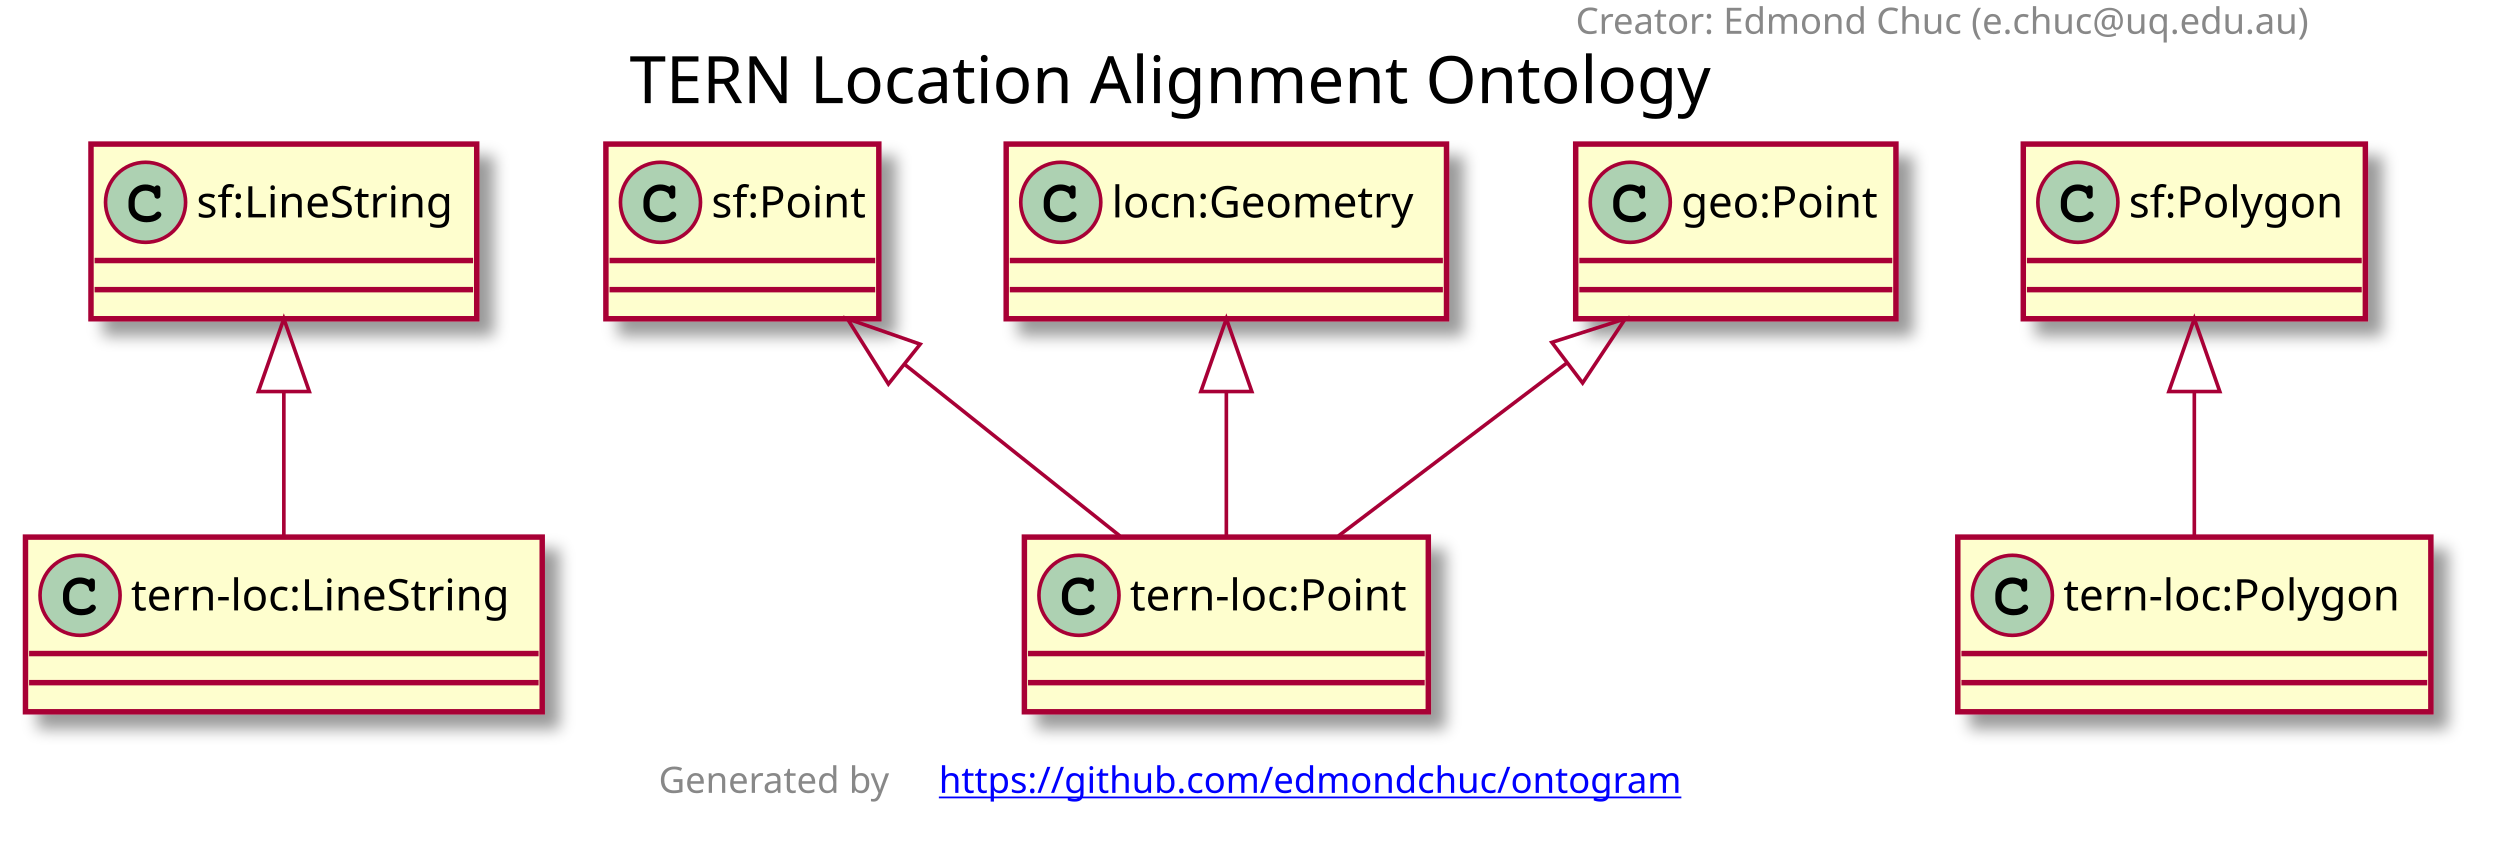
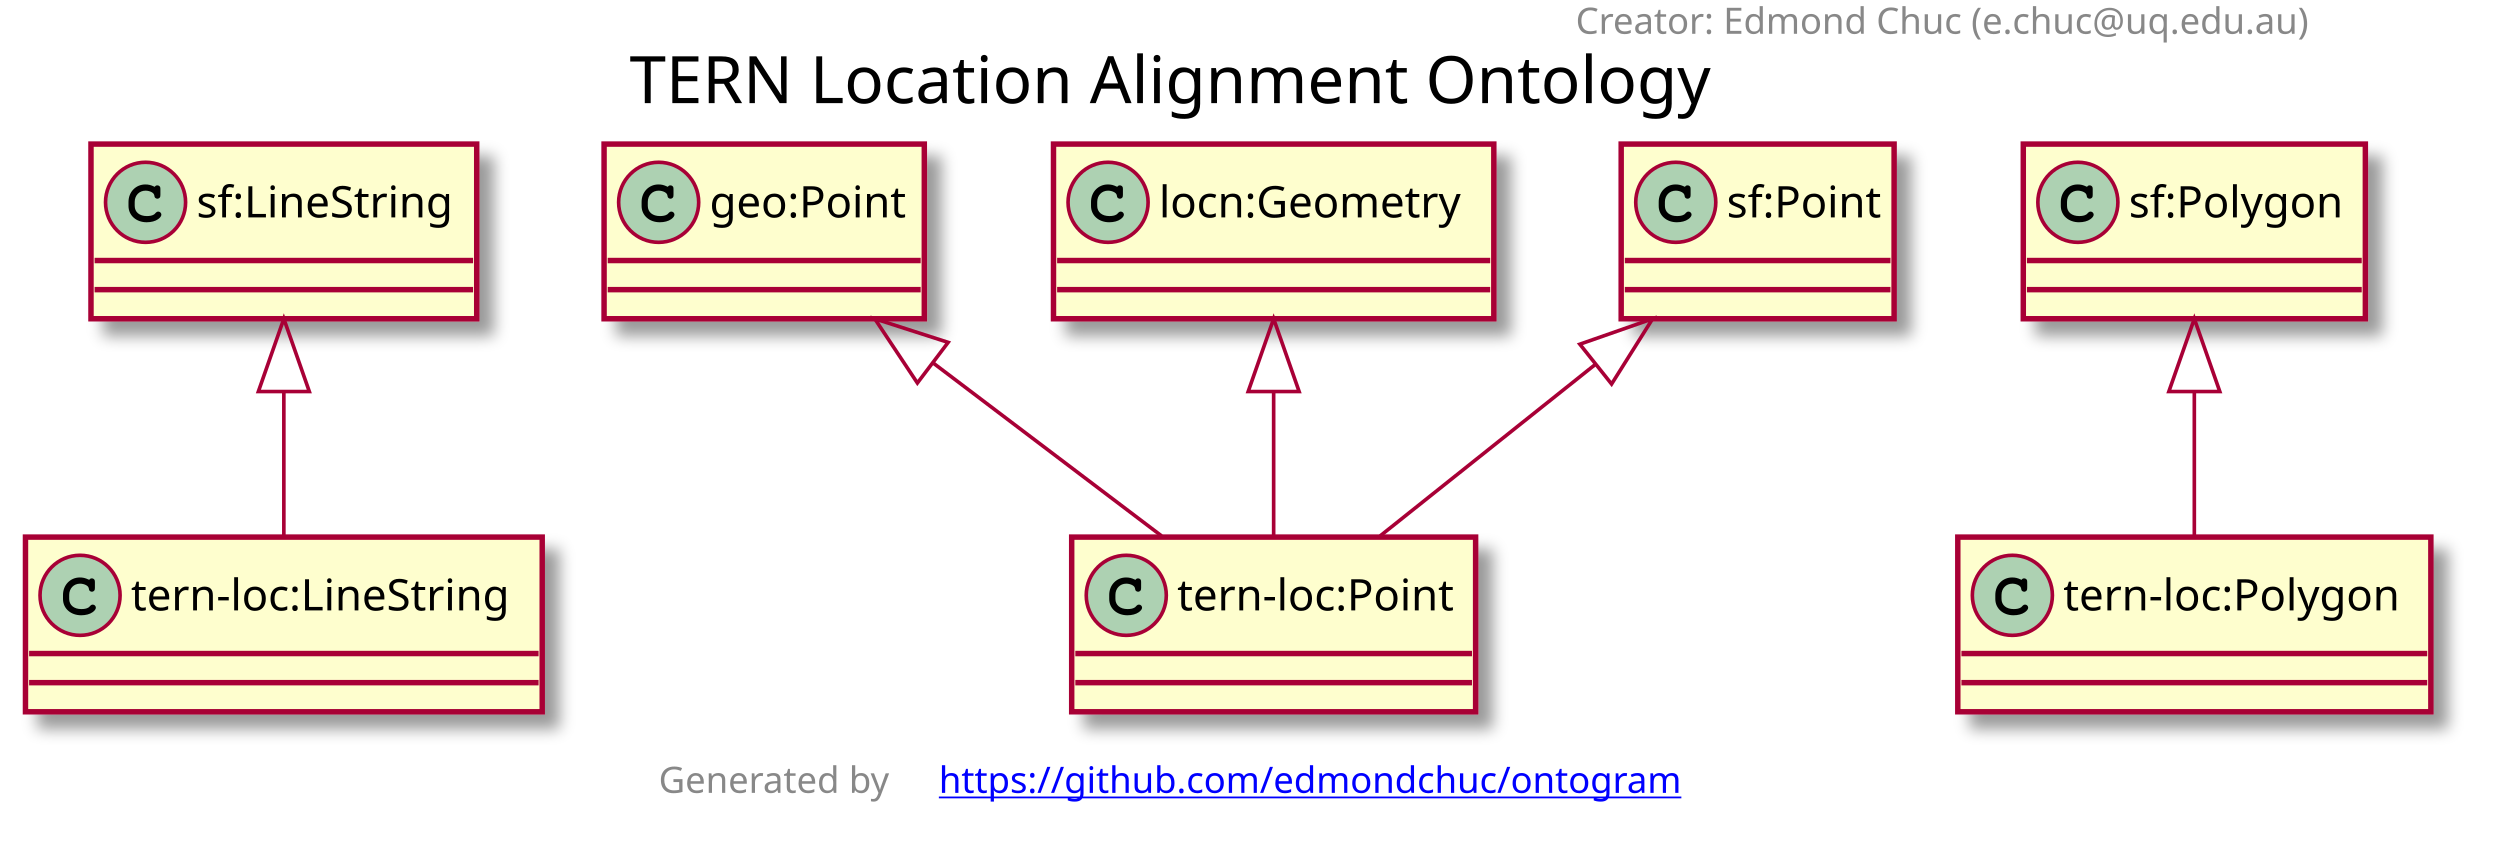
<svg xmlns="http://www.w3.org/2000/svg" xmlns:xlink="http://www.w3.org/1999/xlink" contentScriptType="application/ecmascript" contentStyleType="text/css" height="231px" preserveAspectRatio="none" style="width:687px;height:231px;" version="1.1" viewBox="0 0 687 231" width="687px" zoomAndPan="magnify">
  <defs>
-     <filter height="300%" id="fvb17tw1ye2cy" width="300%" x="-1" y="-1">
+     <filter height="300%" id="f1tpg5pbrumf7k" width="300%" x="-1" y="-1">
      <feGaussianBlur result="blurOut" stdDeviation="2.0" />
      <feColorMatrix in="blurOut" result="blurOut2" type="matrix" values="0 0 0 0 0 0 0 0 0 0 0 0 0 0 0 0 0 0 .4 0" />
      <feOffset dx="4.0" dy="4.0" in="blurOut2" result="blurOut3" />
      <feBlend in="SourceGraphic" in2="blurOut3" mode="normal" />
    </filter>
  </defs>
  <g>
    <text fill="#888888" font-family="sans-serif" font-size="10" lengthAdjust="spacingAndGlyphs" textLength="236" x="433" y="9.282">Creator: Edmond Chuc (e.chuc@uq.edu.au)</text>
    <text fill="#000000" font-family="sans-serif" font-size="18" lengthAdjust="spacingAndGlyphs" textLength="323" x="173" y="28.349">TERN Location Alignment Ontology</text>
-     <rect fill="#FEFECE" filter="url(#fvb17tw1ye2cy)" height="48" id="sf:LineString" style="stroke: #A80036; stroke-width: 1.5;" width="106" x="25" y="39.594" />
+     <rect fill="#FEFECE" filter="url(#f1tpg5pbrumf7k)" height="48" id="sf:LineString" style="stroke: #A80036; stroke-width: 1.5;" width="106" x="25" y="39.594" />
    <ellipse cx="40" cy="55.594" fill="#ADD1B2" rx="11" ry="11" style="stroke: #A80036; stroke-width: 1.0;" />
    <path d="M42.344,51.266 C41.406,50.828 40.812,50.688 39.938,50.688 C37.312,50.688 35.312,52.766 35.312,55.484 L35.312,56.609 C35.312,59.188 37.422,61.078 40.312,61.078 C41.531,61.078 42.688,60.781 43.438,60.234 C44.016,59.828 44.344,59.375 44.344,58.984 C44.344,58.531 43.953,58.141 43.484,58.141 C43.266,58.141 43.062,58.219 42.875,58.406 C42.422,58.891 42.422,58.891 42.234,58.984 C41.812,59.25 41.125,59.375 40.359,59.375 C38.312,59.375 37.016,58.281 37.016,56.578 L37.016,55.484 C37.016,53.703 38.266,52.391 40,52.391 C40.578,52.391 41.188,52.547 41.656,52.797 C42.141,53.078 42.312,53.297 42.406,53.703 C42.469,54.109 42.5,54.234 42.641,54.359 C42.781,54.5 43.016,54.609 43.234,54.609 C43.5,54.609 43.766,54.469 43.938,54.25 C44.047,54.094 44.078,53.906 44.078,53.484 L44.078,52.062 C44.078,51.625 44.062,51.5 43.969,51.344 C43.812,51.078 43.531,50.938 43.234,50.938 C42.938,50.938 42.734,51.031 42.516,51.344 L42.344,51.266 Z " />
    <text fill="#000000" font-family="sans-serif" font-size="12" lengthAdjust="spacingAndGlyphs" textLength="74" x="54" y="59.748">sf:LineString</text>
    <line style="stroke: #A80036; stroke-width: 1.5;" x1="26" x2="130" y1="71.594" y2="71.594" />
    <line style="stroke: #A80036; stroke-width: 1.5;" x1="26" x2="130" y1="79.594" y2="79.594" />
    <a href="https://w3id.org/tern/ontologies/loc/LineString" target="_top" title="https://w3id.org/tern/ontologies/loc/LineString" xlink:actuate="onRequest" xlink:href="https://w3id.org/tern/ontologies/loc/LineString" xlink:show="new" xlink:title="https://w3id.org/tern/ontologies/loc/LineString" xlink:type="simple">
-       <rect codeLine="7" fill="#FEFECE" filter="url(#fvb17tw1ye2cy)" height="48" id="tern-loc:LineString" style="stroke: #A80036; stroke-width: 1.5;" width="142" x="7" y="147.594" />
+       <rect codeLine="7" fill="#FEFECE" filter="url(#f1tpg5pbrumf7k)" height="48" id="tern-loc:LineString" style="stroke: #A80036; stroke-width: 1.5;" width="142" x="7" y="147.594" />
      <ellipse cx="22" cy="163.594" fill="#ADD1B2" rx="11" ry="11" style="stroke: #A80036; stroke-width: 1.0;" />
      <path d="M24.344,159.266 C23.406,158.828 22.812,158.688 21.938,158.688 C19.312,158.688 17.312,160.766 17.312,163.484 L17.312,164.609 C17.312,167.188 19.422,169.078 22.312,169.078 C23.531,169.078 24.688,168.781 25.438,168.234 C26.016,167.828 26.344,167.375 26.344,166.984 C26.344,166.531 25.953,166.141 25.484,166.141 C25.266,166.141 25.062,166.219 24.875,166.406 C24.422,166.891 24.422,166.891 24.234,166.984 C23.812,167.25 23.125,167.375 22.359,167.375 C20.312,167.375 19.016,166.281 19.016,164.578 L19.016,163.484 C19.016,161.703 20.266,160.391 22,160.391 C22.578,160.391 23.188,160.547 23.656,160.797 C24.141,161.078 24.312,161.297 24.406,161.703 C24.469,162.109 24.5,162.234 24.641,162.359 C24.781,162.5 25.016,162.609 25.234,162.609 C25.5,162.609 25.766,162.469 25.938,162.25 C26.047,162.094 26.078,161.906 26.078,161.484 L26.078,160.062 C26.078,159.625 26.062,159.5 25.969,159.344 C25.812,159.078 25.531,158.938 25.234,158.938 C24.938,158.938 24.734,159.031 24.516,159.344 L24.344,159.266 Z " />
      <text fill="#000000" font-family="sans-serif" font-size="12" lengthAdjust="spacingAndGlyphs" textLength="110" x="36" y="167.748">tern-loc:LineString</text>
      <line style="stroke: #A80036; stroke-width: 1.5;" x1="8" x2="148" y1="179.594" y2="179.594" />
      <line style="stroke: #A80036; stroke-width: 1.5;" x1="8" x2="148" y1="187.594" y2="187.594" />
    </a>
-     <rect fill="#FEFECE" filter="url(#fvb17tw1ye2cy)" height="48" id="sf:Point" style="stroke: #A80036; stroke-width: 1.5;" width="75" x="166.5" y="39.594" />
-     <ellipse cx="181.5" cy="55.594" fill="#ADD1B2" rx="11" ry="11" style="stroke: #A80036; stroke-width: 1.0;" />
-     <path d="M183.844,51.266 C182.906,50.828 182.312,50.688 181.438,50.688 C178.812,50.688 176.812,52.766 176.812,55.484 L176.812,56.609 C176.812,59.188 178.922,61.078 181.812,61.078 C183.031,61.078 184.188,60.781 184.938,60.234 C185.516,59.828 185.844,59.375 185.844,58.984 C185.844,58.531 185.453,58.141 184.984,58.141 C184.766,58.141 184.562,58.219 184.375,58.406 C183.922,58.891 183.922,58.891 183.734,58.984 C183.312,59.25 182.625,59.375 181.859,59.375 C179.812,59.375 178.516,58.281 178.516,56.578 L178.516,55.484 C178.516,53.703 179.766,52.391 181.5,52.391 C182.078,52.391 182.688,52.547 183.156,52.797 C183.641,53.078 183.812,53.297 183.906,53.703 C183.969,54.109 184,54.234 184.141,54.359 C184.281,54.5 184.516,54.609 184.734,54.609 C185,54.609 185.266,54.469 185.438,54.25 C185.547,54.094 185.578,53.906 185.578,53.484 L185.578,52.062 C185.578,51.625 185.562,51.5 185.469,51.344 C185.312,51.078 185.031,50.938 184.734,50.938 C184.438,50.938 184.234,51.031 184.016,51.344 L183.844,51.266 Z " />
-     <text fill="#000000" font-family="sans-serif" font-size="12" lengthAdjust="spacingAndGlyphs" textLength="43" x="195.5" y="59.748">sf:Point</text>
-     <line style="stroke: #A80036; stroke-width: 1.5;" x1="167.5" x2="240.5" y1="71.594" y2="71.594" />
-     <line style="stroke: #A80036; stroke-width: 1.5;" x1="167.5" x2="240.5" y1="79.594" y2="79.594" />
+     <rect fill="#FEFECE" filter="url(#f1tpg5pbrumf7k)" height="48" id="geo:Point" style="stroke: #A80036; stroke-width: 1.5;" width="88" x="166" y="39.594" />
+     <ellipse cx="181" cy="55.594" fill="#ADD1B2" rx="11" ry="11" style="stroke: #A80036; stroke-width: 1.0;" />
+     <path d="M183.344,51.266 C182.406,50.828 181.812,50.688 180.938,50.688 C178.312,50.688 176.312,52.766 176.312,55.484 L176.312,56.609 C176.312,59.188 178.422,61.078 181.312,61.078 C182.531,61.078 183.688,60.781 184.438,60.234 C185.016,59.828 185.344,59.375 185.344,58.984 C185.344,58.531 184.953,58.141 184.484,58.141 C184.266,58.141 184.062,58.219 183.875,58.406 C183.422,58.891 183.422,58.891 183.234,58.984 C182.812,59.25 182.125,59.375 181.359,59.375 C179.312,59.375 178.016,58.281 178.016,56.578 L178.016,55.484 C178.016,53.703 179.266,52.391 181,52.391 C181.578,52.391 182.188,52.547 182.656,52.797 C183.141,53.078 183.312,53.297 183.406,53.703 C183.469,54.109 183.5,54.234 183.641,54.359 C183.781,54.5 184.016,54.609 184.234,54.609 C184.5,54.609 184.766,54.469 184.938,54.25 C185.047,54.094 185.078,53.906 185.078,53.484 L185.078,52.062 C185.078,51.625 185.062,51.5 184.969,51.344 C184.812,51.078 184.531,50.938 184.234,50.938 C183.938,50.938 183.734,51.031 183.516,51.344 L183.344,51.266 Z " />
+     <text fill="#000000" font-family="sans-serif" font-size="12" lengthAdjust="spacingAndGlyphs" textLength="56" x="195" y="59.748">geo:Point</text>
+     <line style="stroke: #A80036; stroke-width: 1.5;" x1="167" x2="253" y1="71.594" y2="71.594" />
+     <line style="stroke: #A80036; stroke-width: 1.5;" x1="167" x2="253" y1="79.594" y2="79.594" />
    <a href="https://w3id.org/tern/ontologies/loc/Point" target="_top" title="https://w3id.org/tern/ontologies/loc/Point" xlink:actuate="onRequest" xlink:href="https://w3id.org/tern/ontologies/loc/Point" xlink:show="new" xlink:title="https://w3id.org/tern/ontologies/loc/Point" xlink:type="simple">
-       <rect codeLine="9" fill="#FEFECE" filter="url(#fvb17tw1ye2cy)" height="48" id="tern-loc:Point" style="stroke: #A80036; stroke-width: 1.5;" width="111" x="281.5" y="147.594" />
-       <ellipse cx="296.5" cy="163.594" fill="#ADD1B2" rx="11" ry="11" style="stroke: #A80036; stroke-width: 1.0;" />
-       <path d="M298.844,159.266 C297.906,158.828 297.312,158.688 296.438,158.688 C293.812,158.688 291.812,160.766 291.812,163.484 L291.812,164.609 C291.812,167.188 293.922,169.078 296.812,169.078 C298.031,169.078 299.188,168.781 299.938,168.234 C300.516,167.828 300.844,167.375 300.844,166.984 C300.844,166.531 300.453,166.141 299.984,166.141 C299.766,166.141 299.562,166.219 299.375,166.406 C298.922,166.891 298.922,166.891 298.734,166.984 C298.312,167.25 297.625,167.375 296.859,167.375 C294.812,167.375 293.516,166.281 293.516,164.578 L293.516,163.484 C293.516,161.703 294.766,160.391 296.5,160.391 C297.078,160.391 297.688,160.547 298.156,160.797 C298.641,161.078 298.812,161.297 298.906,161.703 C298.969,162.109 299,162.234 299.141,162.359 C299.281,162.5 299.516,162.609 299.734,162.609 C300,162.609 300.266,162.469 300.438,162.25 C300.547,162.094 300.578,161.906 300.578,161.484 L300.578,160.062 C300.578,159.625 300.562,159.5 300.469,159.344 C300.312,159.078 300.031,158.938 299.734,158.938 C299.438,158.938 299.234,159.031 299.016,159.344 L298.844,159.266 Z " />
-       <text fill="#000000" font-family="sans-serif" font-size="12" lengthAdjust="spacingAndGlyphs" textLength="79" x="310.5" y="167.748">tern-loc:Point</text>
-       <line style="stroke: #A80036; stroke-width: 1.5;" x1="282.5" x2="391.5" y1="179.594" y2="179.594" />
-       <line style="stroke: #A80036; stroke-width: 1.5;" x1="282.5" x2="391.5" y1="187.594" y2="187.594" />
+       <rect codeLine="9" fill="#FEFECE" filter="url(#f1tpg5pbrumf7k)" height="48" id="tern-loc:Point" style="stroke: #A80036; stroke-width: 1.5;" width="111" x="294.5" y="147.594" />
+       <ellipse cx="309.5" cy="163.594" fill="#ADD1B2" rx="11" ry="11" style="stroke: #A80036; stroke-width: 1.0;" />
+       <path d="M311.844,159.266 C310.906,158.828 310.312,158.688 309.438,158.688 C306.812,158.688 304.812,160.766 304.812,163.484 L304.812,164.609 C304.812,167.188 306.922,169.078 309.812,169.078 C311.031,169.078 312.188,168.781 312.938,168.234 C313.516,167.828 313.844,167.375 313.844,166.984 C313.844,166.531 313.453,166.141 312.984,166.141 C312.766,166.141 312.562,166.219 312.375,166.406 C311.922,166.891 311.922,166.891 311.734,166.984 C311.312,167.25 310.625,167.375 309.859,167.375 C307.812,167.375 306.516,166.281 306.516,164.578 L306.516,163.484 C306.516,161.703 307.766,160.391 309.5,160.391 C310.078,160.391 310.688,160.547 311.156,160.797 C311.641,161.078 311.812,161.297 311.906,161.703 C311.969,162.109 312,162.234 312.141,162.359 C312.281,162.5 312.516,162.609 312.734,162.609 C313,162.609 313.266,162.469 313.438,162.25 C313.547,162.094 313.578,161.906 313.578,161.484 L313.578,160.062 C313.578,159.625 313.562,159.5 313.469,159.344 C313.312,159.078 313.031,158.938 312.734,158.938 C312.438,158.938 312.234,159.031 312.016,159.344 L311.844,159.266 Z " />
+       <text fill="#000000" font-family="sans-serif" font-size="12" lengthAdjust="spacingAndGlyphs" textLength="79" x="323.5" y="167.748">tern-loc:Point</text>
+       <line style="stroke: #A80036; stroke-width: 1.5;" x1="295.5" x2="404.5" y1="179.594" y2="179.594" />
+       <line style="stroke: #A80036; stroke-width: 1.5;" x1="295.5" x2="404.5" y1="187.594" y2="187.594" />
    </a>
-     <rect fill="#FEFECE" filter="url(#fvb17tw1ye2cy)" height="48" id="locn:Geometry" style="stroke: #A80036; stroke-width: 1.5;" width="121" x="276.5" y="39.594" />
-     <ellipse cx="291.5" cy="55.594" fill="#ADD1B2" rx="11" ry="11" style="stroke: #A80036; stroke-width: 1.0;" />
-     <path d="M293.844,51.266 C292.906,50.828 292.312,50.688 291.438,50.688 C288.812,50.688 286.812,52.766 286.812,55.484 L286.812,56.609 C286.812,59.188 288.922,61.078 291.812,61.078 C293.031,61.078 294.188,60.781 294.938,60.234 C295.516,59.828 295.844,59.375 295.844,58.984 C295.844,58.531 295.453,58.141 294.984,58.141 C294.766,58.141 294.562,58.219 294.375,58.406 C293.922,58.891 293.922,58.891 293.734,58.984 C293.312,59.25 292.625,59.375 291.859,59.375 C289.812,59.375 288.516,58.281 288.516,56.578 L288.516,55.484 C288.516,53.703 289.766,52.391 291.5,52.391 C292.078,52.391 292.688,52.547 293.156,52.797 C293.641,53.078 293.812,53.297 293.906,53.703 C293.969,54.109 294,54.234 294.141,54.359 C294.281,54.5 294.516,54.609 294.734,54.609 C295,54.609 295.266,54.469 295.438,54.25 C295.547,54.094 295.578,53.906 295.578,53.484 L295.578,52.062 C295.578,51.625 295.562,51.5 295.469,51.344 C295.312,51.078 295.031,50.938 294.734,50.938 C294.438,50.938 294.234,51.031 294.016,51.344 L293.844,51.266 Z " />
-     <text fill="#000000" font-family="sans-serif" font-size="12" lengthAdjust="spacingAndGlyphs" textLength="89" x="305.5" y="59.748">locn:Geometry</text>
-     <line style="stroke: #A80036; stroke-width: 1.5;" x1="277.5" x2="396.5" y1="71.594" y2="71.594" />
-     <line style="stroke: #A80036; stroke-width: 1.5;" x1="277.5" x2="396.5" y1="79.594" y2="79.594" />
-     <rect fill="#FEFECE" filter="url(#fvb17tw1ye2cy)" height="48" id="geo:Point" style="stroke: #A80036; stroke-width: 1.5;" width="88" x="433" y="39.594" />
-     <ellipse cx="448" cy="55.594" fill="#ADD1B2" rx="11" ry="11" style="stroke: #A80036; stroke-width: 1.0;" />
-     <path d="M450.344,51.266 C449.406,50.828 448.812,50.688 447.938,50.688 C445.312,50.688 443.312,52.766 443.312,55.484 L443.312,56.609 C443.312,59.188 445.422,61.078 448.312,61.078 C449.531,61.078 450.688,60.781 451.438,60.234 C452.016,59.828 452.344,59.375 452.344,58.984 C452.344,58.531 451.953,58.141 451.484,58.141 C451.266,58.141 451.062,58.219 450.875,58.406 C450.422,58.891 450.422,58.891 450.234,58.984 C449.812,59.25 449.125,59.375 448.359,59.375 C446.312,59.375 445.016,58.281 445.016,56.578 L445.016,55.484 C445.016,53.703 446.266,52.391 448,52.391 C448.578,52.391 449.188,52.547 449.656,52.797 C450.141,53.078 450.312,53.297 450.406,53.703 C450.469,54.109 450.5,54.234 450.641,54.359 C450.781,54.5 451.016,54.609 451.234,54.609 C451.5,54.609 451.766,54.469 451.938,54.25 C452.047,54.094 452.078,53.906 452.078,53.484 L452.078,52.062 C452.078,51.625 452.062,51.5 451.969,51.344 C451.812,51.078 451.531,50.938 451.234,50.938 C450.938,50.938 450.734,51.031 450.516,51.344 L450.344,51.266 Z " />
-     <text fill="#000000" font-family="sans-serif" font-size="12" lengthAdjust="spacingAndGlyphs" textLength="56" x="462" y="59.748">geo:Point</text>
-     <line style="stroke: #A80036; stroke-width: 1.5;" x1="434" x2="520" y1="71.594" y2="71.594" />
-     <line style="stroke: #A80036; stroke-width: 1.5;" x1="434" x2="520" y1="79.594" y2="79.594" />
-     <rect fill="#FEFECE" filter="url(#fvb17tw1ye2cy)" height="48" id="sf:Polygon" style="stroke: #A80036; stroke-width: 1.5;" width="94" x="556" y="39.594" />
+     <rect fill="#FEFECE" filter="url(#f1tpg5pbrumf7k)" height="48" id="locn:Geometry" style="stroke: #A80036; stroke-width: 1.5;" width="121" x="289.5" y="39.594" />
+     <ellipse cx="304.5" cy="55.594" fill="#ADD1B2" rx="11" ry="11" style="stroke: #A80036; stroke-width: 1.0;" />
+     <path d="M306.844,51.266 C305.906,50.828 305.312,50.688 304.438,50.688 C301.812,50.688 299.812,52.766 299.812,55.484 L299.812,56.609 C299.812,59.188 301.922,61.078 304.812,61.078 C306.031,61.078 307.188,60.781 307.938,60.234 C308.516,59.828 308.844,59.375 308.844,58.984 C308.844,58.531 308.453,58.141 307.984,58.141 C307.766,58.141 307.562,58.219 307.375,58.406 C306.922,58.891 306.922,58.891 306.734,58.984 C306.312,59.25 305.625,59.375 304.859,59.375 C302.812,59.375 301.516,58.281 301.516,56.578 L301.516,55.484 C301.516,53.703 302.766,52.391 304.5,52.391 C305.078,52.391 305.688,52.547 306.156,52.797 C306.641,53.078 306.812,53.297 306.906,53.703 C306.969,54.109 307,54.234 307.141,54.359 C307.281,54.5 307.516,54.609 307.734,54.609 C308,54.609 308.266,54.469 308.438,54.25 C308.547,54.094 308.578,53.906 308.578,53.484 L308.578,52.062 C308.578,51.625 308.562,51.5 308.469,51.344 C308.312,51.078 308.031,50.938 307.734,50.938 C307.438,50.938 307.234,51.031 307.016,51.344 L306.844,51.266 Z " />
+     <text fill="#000000" font-family="sans-serif" font-size="12" lengthAdjust="spacingAndGlyphs" textLength="89" x="318.5" y="59.748">locn:Geometry</text>
+     <line style="stroke: #A80036; stroke-width: 1.5;" x1="290.5" x2="409.5" y1="71.594" y2="71.594" />
+     <line style="stroke: #A80036; stroke-width: 1.5;" x1="290.5" x2="409.5" y1="79.594" y2="79.594" />
+     <rect fill="#FEFECE" filter="url(#f1tpg5pbrumf7k)" height="48" id="sf:Point" style="stroke: #A80036; stroke-width: 1.5;" width="75" x="445.5" y="39.594" />
+     <ellipse cx="460.5" cy="55.594" fill="#ADD1B2" rx="11" ry="11" style="stroke: #A80036; stroke-width: 1.0;" />
+     <path d="M462.844,51.266 C461.906,50.828 461.312,50.688 460.438,50.688 C457.812,50.688 455.812,52.766 455.812,55.484 L455.812,56.609 C455.812,59.188 457.922,61.078 460.812,61.078 C462.031,61.078 463.188,60.781 463.938,60.234 C464.516,59.828 464.844,59.375 464.844,58.984 C464.844,58.531 464.453,58.141 463.984,58.141 C463.766,58.141 463.562,58.219 463.375,58.406 C462.922,58.891 462.922,58.891 462.734,58.984 C462.312,59.25 461.625,59.375 460.859,59.375 C458.812,59.375 457.516,58.281 457.516,56.578 L457.516,55.484 C457.516,53.703 458.766,52.391 460.5,52.391 C461.078,52.391 461.688,52.547 462.156,52.797 C462.641,53.078 462.812,53.297 462.906,53.703 C462.969,54.109 463,54.234 463.141,54.359 C463.281,54.5 463.516,54.609 463.734,54.609 C464,54.609 464.266,54.469 464.438,54.25 C464.547,54.094 464.578,53.906 464.578,53.484 L464.578,52.062 C464.578,51.625 464.562,51.5 464.469,51.344 C464.312,51.078 464.031,50.938 463.734,50.938 C463.438,50.938 463.234,51.031 463.016,51.344 L462.844,51.266 Z " />
+     <text fill="#000000" font-family="sans-serif" font-size="12" lengthAdjust="spacingAndGlyphs" textLength="43" x="474.5" y="59.748">sf:Point</text>
+     <line style="stroke: #A80036; stroke-width: 1.5;" x1="446.5" x2="519.5" y1="71.594" y2="71.594" />
+     <line style="stroke: #A80036; stroke-width: 1.5;" x1="446.5" x2="519.5" y1="79.594" y2="79.594" />
+     <rect fill="#FEFECE" filter="url(#f1tpg5pbrumf7k)" height="48" id="sf:Polygon" style="stroke: #A80036; stroke-width: 1.5;" width="94" x="556" y="39.594" />
    <ellipse cx="571" cy="55.594" fill="#ADD1B2" rx="11" ry="11" style="stroke: #A80036; stroke-width: 1.0;" />
    <path d="M573.344,51.266 C572.406,50.828 571.812,50.688 570.938,50.688 C568.312,50.688 566.312,52.766 566.312,55.484 L566.312,56.609 C566.312,59.188 568.422,61.078 571.312,61.078 C572.531,61.078 573.688,60.781 574.438,60.234 C575.016,59.828 575.344,59.375 575.344,58.984 C575.344,58.531 574.953,58.141 574.484,58.141 C574.266,58.141 574.062,58.219 573.875,58.406 C573.422,58.891 573.422,58.891 573.234,58.984 C572.812,59.25 572.125,59.375 571.359,59.375 C569.312,59.375 568.016,58.281 568.016,56.578 L568.016,55.484 C568.016,53.703 569.266,52.391 571,52.391 C571.578,52.391 572.188,52.547 572.656,52.797 C573.141,53.078 573.312,53.297 573.406,53.703 C573.469,54.109 573.5,54.234 573.641,54.359 C573.781,54.5 574.016,54.609 574.234,54.609 C574.5,54.609 574.766,54.469 574.938,54.25 C575.047,54.094 575.078,53.906 575.078,53.484 L575.078,52.062 C575.078,51.625 575.062,51.5 574.969,51.344 C574.812,51.078 574.531,50.938 574.234,50.938 C573.938,50.938 573.734,51.031 573.516,51.344 L573.344,51.266 Z " />
    <text fill="#000000" font-family="sans-serif" font-size="12" lengthAdjust="spacingAndGlyphs" textLength="62" x="585" y="59.748">sf:Polygon</text>
    <line style="stroke: #A80036; stroke-width: 1.5;" x1="557" x2="649" y1="71.594" y2="71.594" />
    <line style="stroke: #A80036; stroke-width: 1.5;" x1="557" x2="649" y1="79.594" y2="79.594" />
    <a href="https://w3id.org/tern/ontologies/loc/Polygon" target="_top" title="https://w3id.org/tern/ontologies/loc/Polygon" xlink:actuate="onRequest" xlink:href="https://w3id.org/tern/ontologies/loc/Polygon" xlink:show="new" xlink:title="https://w3id.org/tern/ontologies/loc/Polygon" xlink:type="simple">
-       <rect codeLine="11" fill="#FEFECE" filter="url(#fvb17tw1ye2cy)" height="48" id="tern-loc:Polygon" style="stroke: #A80036; stroke-width: 1.5;" width="130" x="538" y="147.594" />
+       <rect codeLine="11" fill="#FEFECE" filter="url(#f1tpg5pbrumf7k)" height="48" id="tern-loc:Polygon" style="stroke: #A80036; stroke-width: 1.5;" width="130" x="538" y="147.594" />
      <ellipse cx="553" cy="163.594" fill="#ADD1B2" rx="11" ry="11" style="stroke: #A80036; stroke-width: 1.0;" />
      <path d="M555.344,159.266 C554.406,158.828 553.812,158.688 552.938,158.688 C550.312,158.688 548.312,160.766 548.312,163.484 L548.312,164.609 C548.312,167.188 550.422,169.078 553.312,169.078 C554.531,169.078 555.688,168.781 556.438,168.234 C557.016,167.828 557.344,167.375 557.344,166.984 C557.344,166.531 556.953,166.141 556.484,166.141 C556.266,166.141 556.062,166.219 555.875,166.406 C555.422,166.891 555.422,166.891 555.234,166.984 C554.812,167.25 554.125,167.375 553.359,167.375 C551.312,167.375 550.016,166.281 550.016,164.578 L550.016,163.484 C550.016,161.703 551.266,160.391 553,160.391 C553.578,160.391 554.188,160.547 554.656,160.797 C555.141,161.078 555.312,161.297 555.406,161.703 C555.469,162.109 555.5,162.234 555.641,162.359 C555.781,162.5 556.016,162.609 556.234,162.609 C556.5,162.609 556.766,162.469 556.938,162.25 C557.047,162.094 557.078,161.906 557.078,161.484 L557.078,160.062 C557.078,159.625 557.062,159.5 556.969,159.344 C556.812,159.078 556.531,158.938 556.234,158.938 C555.938,158.938 555.734,159.031 555.516,159.344 L555.344,159.266 Z " />
      <text fill="#000000" font-family="sans-serif" font-size="12" lengthAdjust="spacingAndGlyphs" textLength="98" x="567" y="167.748">tern-loc:Polygon</text>
      <line style="stroke: #A80036; stroke-width: 1.5;" x1="539" x2="667" y1="179.594" y2="179.594" />
      <line style="stroke: #A80036; stroke-width: 1.5;" x1="539" x2="667" y1="187.594" y2="187.594" />
    </a>
    <path codeLine="2" d="M78,107.617 C78,121.173 78,135.632 78,147.272 " fill="none" id="sf:LineString&lt;-tern-loc:LineString" style="stroke: #A80036; stroke-width: 1.0;" />
    <polygon fill="none" points="71,107.594,78,87.594,85,107.594,71,107.594" style="stroke: #A80036; stroke-width: 1.0;" />
-     <path codeLine="3" d="M248.712,100.229 C268.175,115.741 290.438,133.484 307.738,147.272 " fill="none" id="sf:Point&lt;-tern-loc:Point" style="stroke: #A80036; stroke-width: 1.0;" />
-     <polygon fill="none" points="244.137,105.534,232.859,87.594,252.862,94.586,244.137,105.534" style="stroke: #A80036; stroke-width: 1.0;" />
-     <path codeLine="4" d="M337,107.617 C337,121.173 337,135.632 337,147.272 " fill="none" id="locn:Geometry&lt;-tern-loc:Point" style="stroke: #A80036; stroke-width: 1.0;" />
-     <polygon fill="none" points="330,107.594,337,87.594,344,107.594,330,107.594" style="stroke: #A80036; stroke-width: 1.0;" />
-     <path codeLine="5" d="M430.551,99.762 C409.919,115.384 386.196,133.345 367.802,147.272 " fill="none" id="geo:Point&lt;-tern-loc:Point" style="stroke: #A80036; stroke-width: 1.0;" />
-     <polygon fill="none" points="426.451,94.086,446.622,87.594,434.902,105.248,426.451,94.086" style="stroke: #A80036; stroke-width: 1.0;" />
+     <path codeLine="3" d="M256.449,99.762 C277.081,115.384 300.804,133.345 319.198,147.272 " fill="none" id="geo:Point&lt;-tern-loc:Point" style="stroke: #A80036; stroke-width: 1.0;" />
+     <polygon fill="none" points="252.098,105.248,240.378,87.594,260.549,94.086,252.098,105.248" style="stroke: #A80036; stroke-width: 1.0;" />
+     <path codeLine="4" d="M350,107.617 C350,121.173 350,135.632 350,147.272 " fill="none" id="locn:Geometry&lt;-tern-loc:Point" style="stroke: #A80036; stroke-width: 1.0;" />
+     <polygon fill="none" points="343,107.594,350,87.594,357,107.594,343,107.594" style="stroke: #A80036; stroke-width: 1.0;" />
+     <path codeLine="5" d="M438.288,100.229 C418.825,115.741 396.562,133.484 379.262,147.272 " fill="none" id="sf:Point&lt;-tern-loc:Point" style="stroke: #A80036; stroke-width: 1.0;" />
+     <polygon fill="none" points="434.138,94.586,454.141,87.594,442.863,105.534,434.138,94.586" style="stroke: #A80036; stroke-width: 1.0;" />
    <path codeLine="6" d="M603,107.617 C603,121.173 603,135.632 603,147.272 " fill="none" id="sf:Polygon&lt;-tern-loc:Polygon" style="stroke: #A80036; stroke-width: 1.0;" />
    <polygon fill="none" points="596,107.594,603,87.594,610,107.594,596,107.594" style="stroke: #A80036; stroke-width: 1.0;" />
    <text fill="#888888" font-family="sans-serif" font-size="10" lengthAdjust="spacingAndGlyphs" textLength="74" x="181" y="217.876">Generated by</text>
    <a href="https://github.com/edmondchuc/ontogram" target="_top" title="https://github.com/edmondchuc/ontogram" xlink:actuate="onRequest" xlink:href="https://github.com/edmondchuc/ontogram" xlink:show="new" xlink:title="https://github.com/edmondchuc/ontogram" xlink:type="simple">
      <text fill="#0000FF" font-family="sans-serif" font-size="10" lengthAdjust="spacingAndGlyphs" text-decoration="underline" textLength="230" x="258" y="217.876">https://github.com/edmondchuc/ontogram</text>
    </a>
  </g>
</svg>
